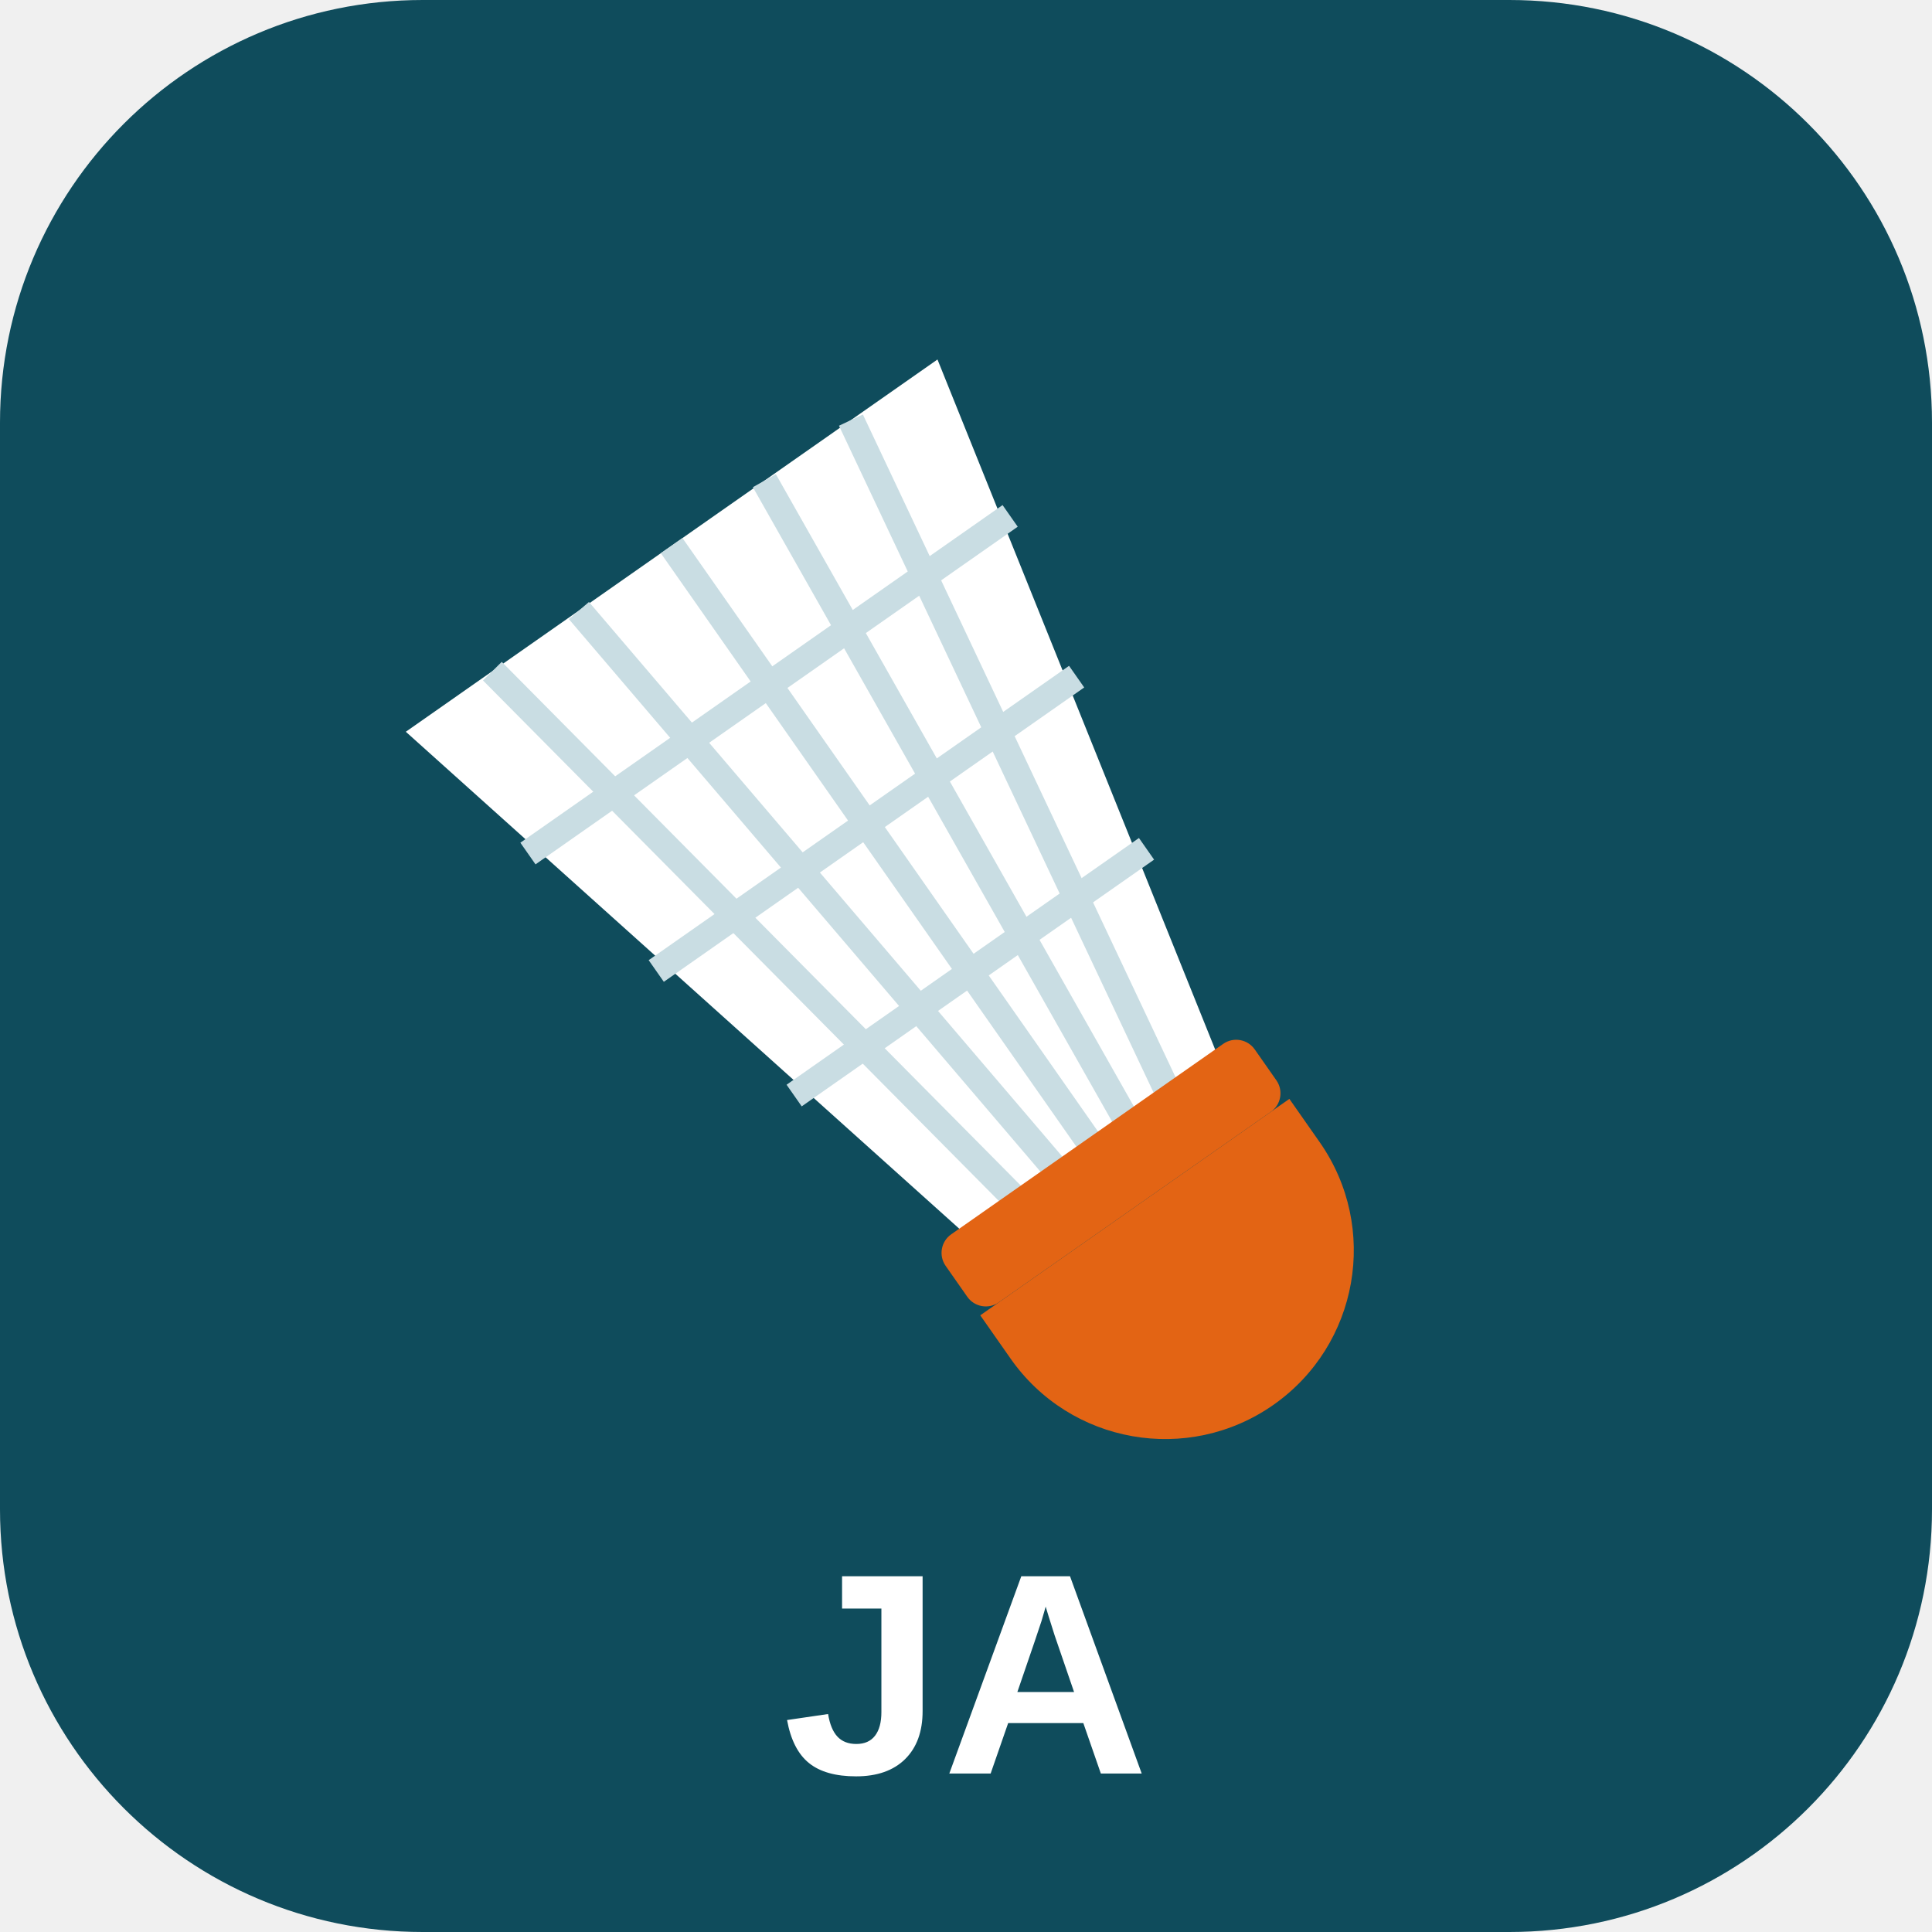
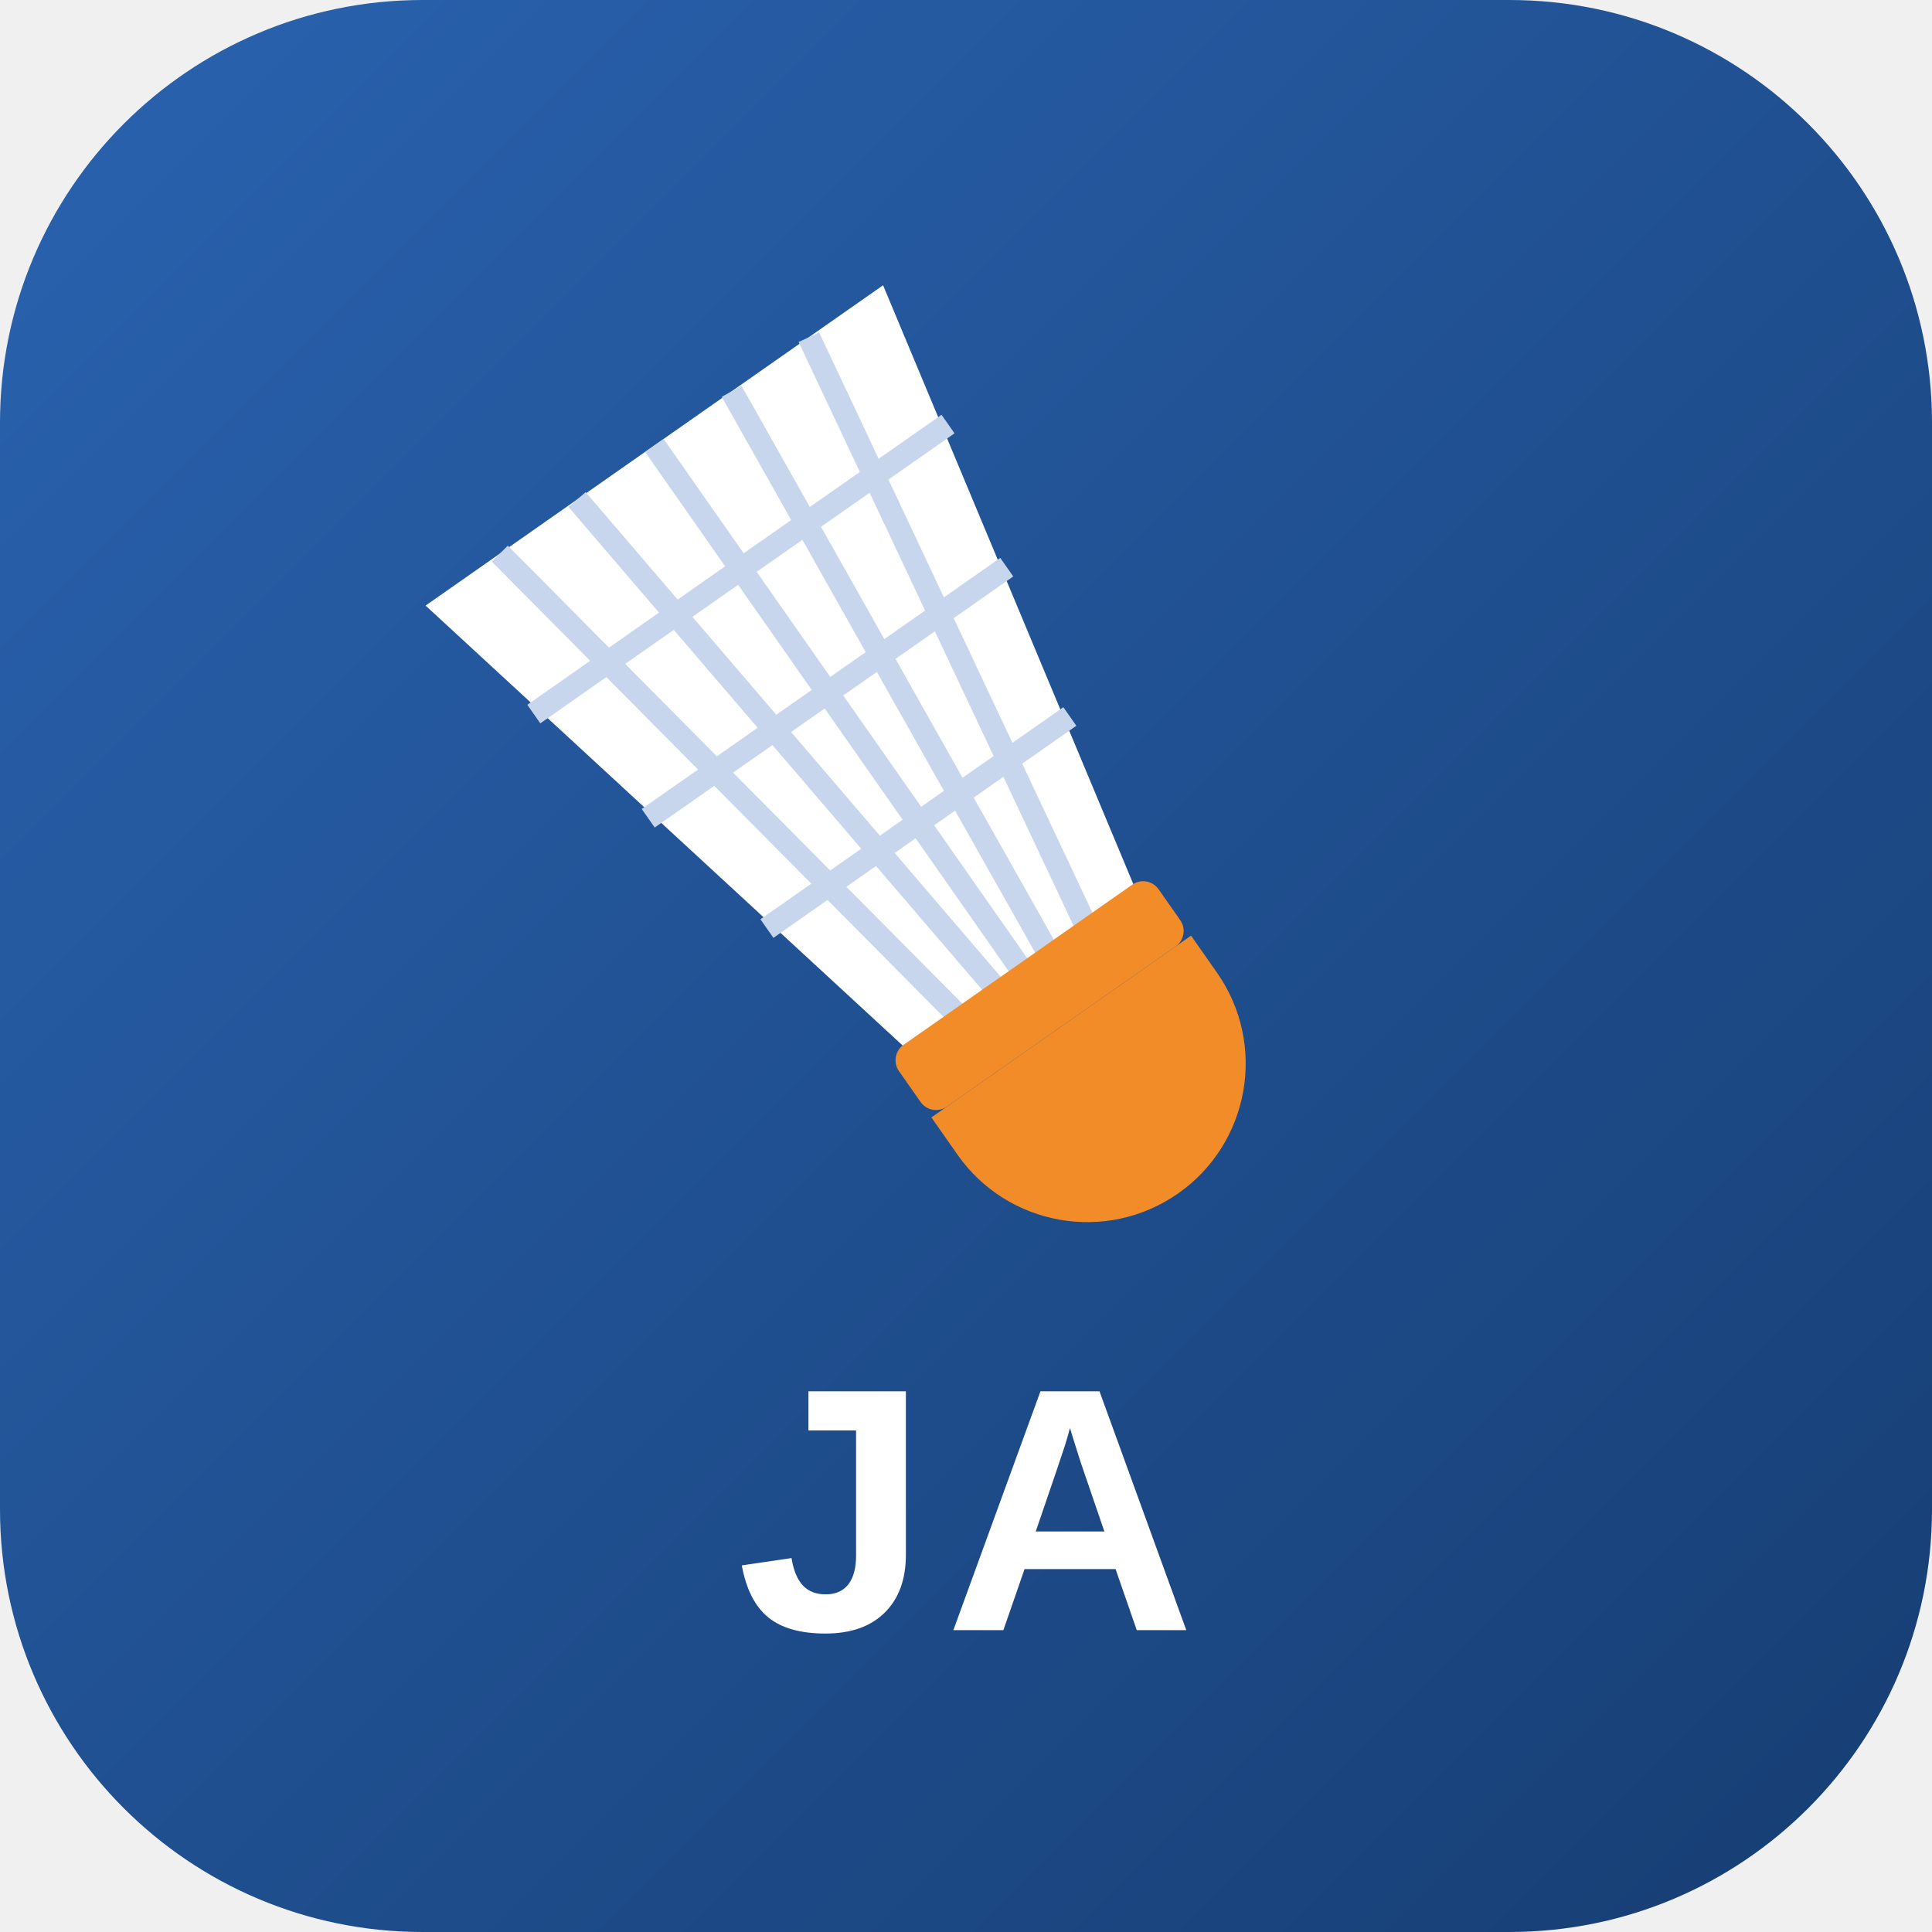
<svg xmlns="http://www.w3.org/2000/svg" viewBox="0 0 512 512">
-   <rect width="512" height="512" rx="112" fill="#0f4c5c" />
-   <g transform="rotate(-35 256 256)">
-     <path d="M170 120 L342 120 L296 318 L216 318 Z" fill="#ffffff" />
-     <path d="M198 120 L232 318 M226 120 L245 318 M256 120 L256 318 M286 120 L267 318 M314 120 L280 318" stroke="#c9dde3" stroke-width="7" />
-     <path d="M178 165 L334 165 M188 210 L324 210 M199 258 L313 258" stroke="#c9dde3" stroke-width="7" />
-     <rect x="206" y="312" width="100" height="22" rx="6" fill="#e36414" />
-     <path d="M206 334 h100 v14 a50 50 0 0 1 -100 0 z" fill="#e36414" />
+   <defs>
+     <linearGradient id="bg" x1="0" y1="0" x2="1" y2="1">
+       <stop offset="0" stop-color="#2a63b0" />
+       <stop offset="1" stop-color="#163d72" />
+     </linearGradient>
+   </defs>
+   <rect width="512" height="512" rx="112" fill="url(#bg)" />
+   <g transform="translate(256 236) rotate(-35) translate(-256 -236)">
+     <path d="M182 92 L330 92 L292 266 L220 266 Z" fill="#ffffff" />
+     <path d="M206 92 L236 266 M231 92 L248 266 M256 92 L256 266 M281 92 L264 266 M306 92 L276 266" stroke="#c7d6ec" stroke-width="6" />
+     <path d="M189 132 L323 132 M198 172 L314 172 M207 214 L305 214" stroke="#c7d6ec" stroke-width="6" />
+     <rect x="214" y="260" width="84" height="20" rx="5" fill="#f28c28" />
+     <path d="M214 280 h84 v12 a42 42 0 0 1 -84 0 z" fill="#f28c28" />
  </g>
-   <text x="256" y="470" text-anchor="middle" font-family="Arial, Helvetica, sans-serif" font-weight="700" font-size="76" fill="#ffffff">JA</text>
+   <text x="256" y="432" text-anchor="middle" font-family="Liberation Sans, Arial, Helvetica, sans-serif" font-weight="700" font-size="92" letter-spacing="4" fill="#ffffff">JA</text>
</svg>
